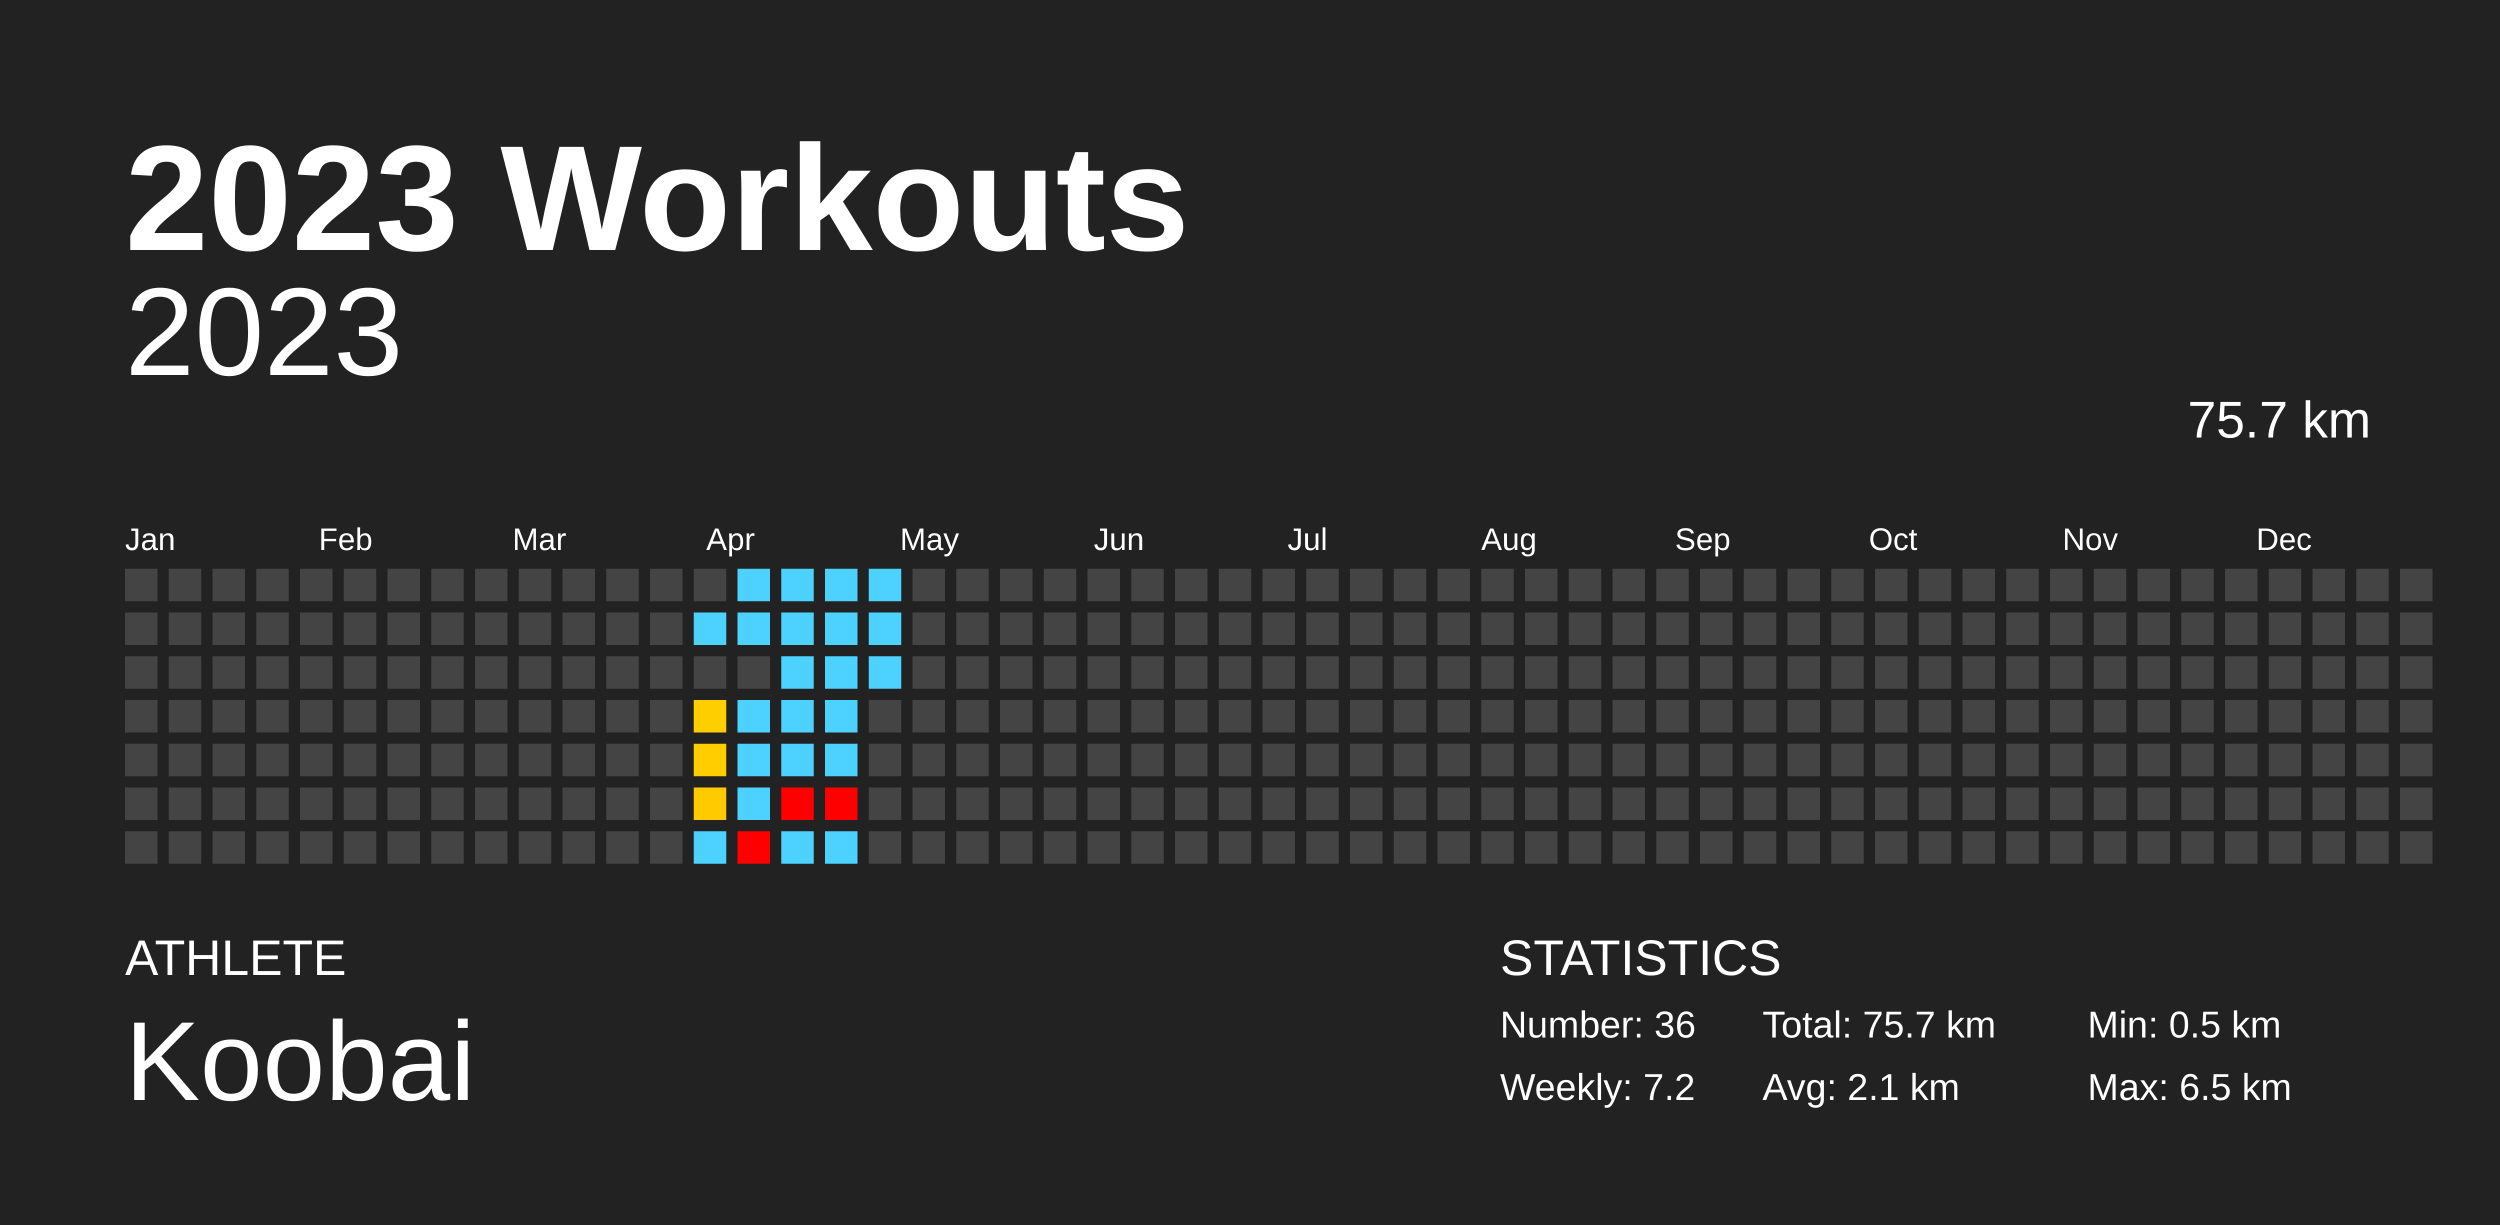
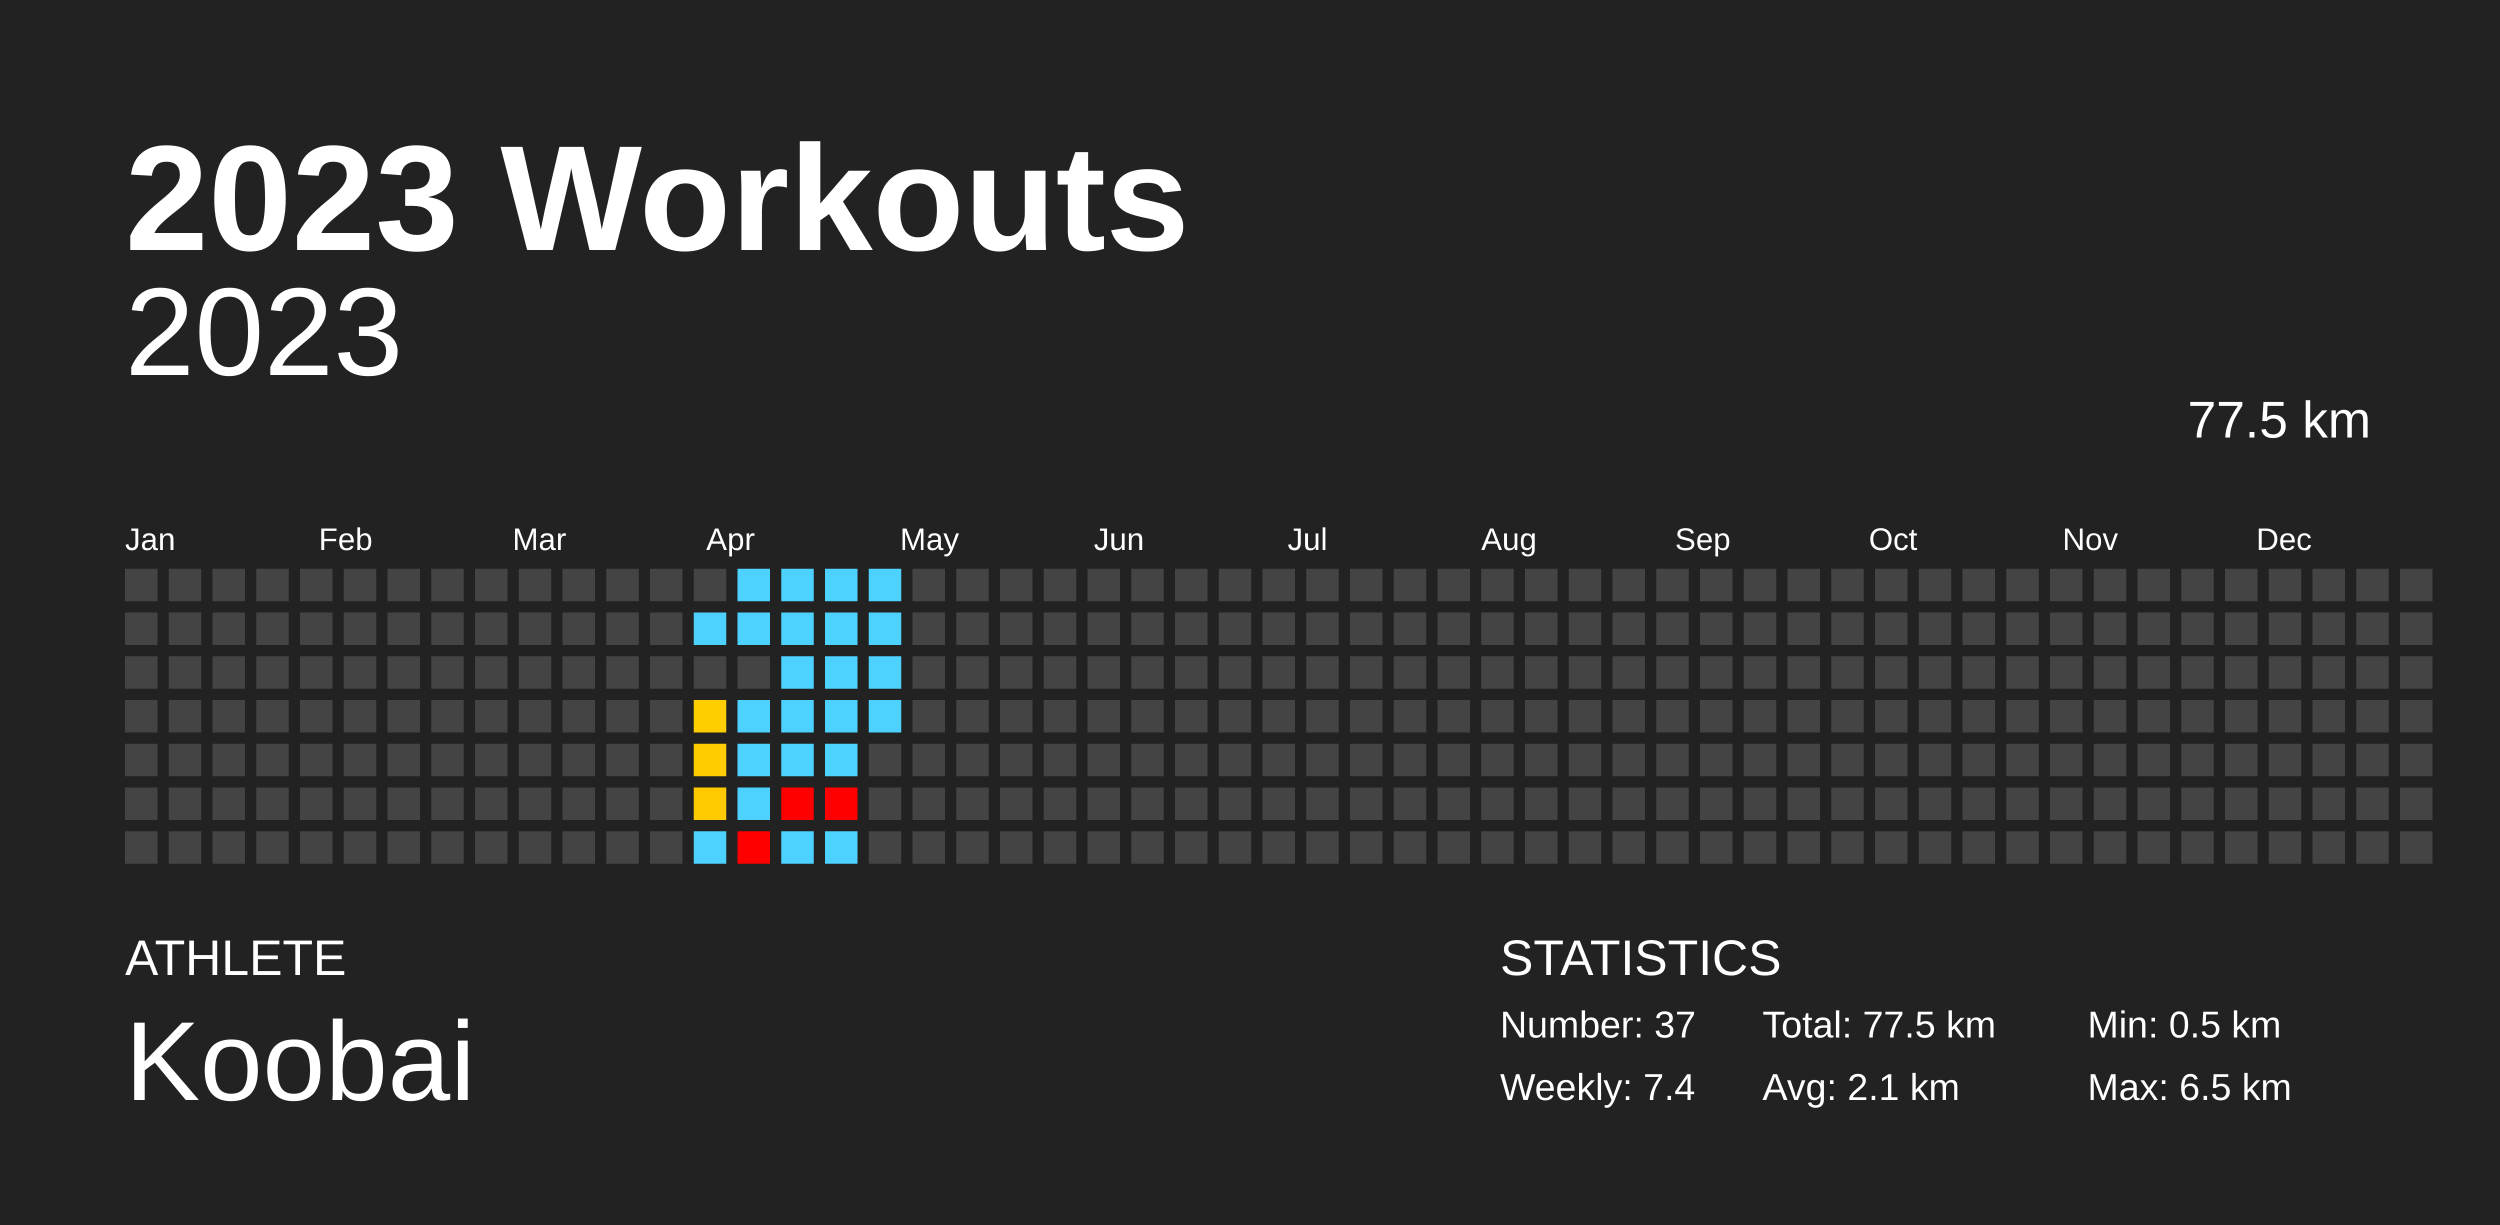
<svg xmlns="http://www.w3.org/2000/svg" baseProfile="full" height="98mm" version="1.1" viewBox="0,0,200,98" width="200mm">
  <defs />
  <rect fill="#222222" height="98" width="200" x="0" y="0" />
  <text fill="#FFFFFF" style="font-size:12px; font-family:Arial; font-weight:bold;" x="10" y="20">2023 Workouts</text>
  <text fill="#FFFFFF" style="font-size:4px; font-family:Arial" x="10" y="78">ATHLETE</text>
  <text fill="#FFFFFF" style="font-size:9px; font-family:Arial" x="10" y="88">Koobai</text>
  <text fill="#FFFFFF" style="font-size:4px; font-family:Arial" x="120" y="78">STATISTICS</text>
-   <text fill="#FFFFFF" style="font-size:3px; font-family:Arial" x="120" y="83">Number: 36</text>
-   <text fill="#FFFFFF" style="font-size:3px; font-family:Arial" x="120" y="88">Weekly: 7.2</text>
-   <text fill="#FFFFFF" style="font-size:3px; font-family:Arial" x="141" y="83">Total: 75.7 km</text>
+   <text fill="#FFFFFF" style="font-size:3px; font-family:Arial" x="120" y="83">Number: 37</text>
+   <text fill="#FFFFFF" style="font-size:3px; font-family:Arial" x="120" y="88">Weekly: 7.4</text>
+   <text fill="#FFFFFF" style="font-size:3px; font-family:Arial" x="141" y="83">Total: 77.5 km</text>
  <text fill="#FFFFFF" style="font-size:3px; font-family:Arial" x="141" y="88">Avg: 2.1 km</text>
  <text fill="#FFFFFF" style="font-size:3px; font-family:Arial" x="167" y="83">Min: 0.5 km</text>
  <text fill="#FFFFFF" style="font-size:3px; font-family:Arial" x="167" y="88">Max: 6.5 km</text>
  <text alignment-baseline="hanging" fill="#FFFFFF" style="font-size:10.0px; font-family:Arial;" x="10" y="30">2023</text>
-   <text alignment-baseline="hanging" fill="#FFFFFF" style="font-size:4.125px; font-family:Arial;" x="175" y="35">75.7 km</text>
+   <text alignment-baseline="hanging" fill="#FFFFFF" style="font-size:4.125px; font-family:Arial;" x="175" y="35">77.5 km</text>
  <text fill="#FFFFFF" style="font-size:2.5px; font-family:Arial" x="10.0" y="44">Jan</text>
  <text fill="#FFFFFF" style="font-size:2.5px; font-family:Arial" x="25.5" y="44">Feb</text>
  <text fill="#FFFFFF" style="font-size:2.5px; font-family:Arial" x="41.0" y="44">Mar</text>
  <text fill="#FFFFFF" style="font-size:2.5px; font-family:Arial" x="56.5" y="44">Apr</text>
  <text fill="#FFFFFF" style="font-size:2.5px; font-family:Arial" x="72.0" y="44">May</text>
  <text fill="#FFFFFF" style="font-size:2.5px; font-family:Arial" x="87.5" y="44">Jun</text>
  <text fill="#FFFFFF" style="font-size:2.5px; font-family:Arial" x="103.0" y="44">Jul</text>
  <text fill="#FFFFFF" style="font-size:2.5px; font-family:Arial" x="118.5" y="44">Aug</text>
  <text fill="#FFFFFF" style="font-size:2.5px; font-family:Arial" x="134.0" y="44">Sep</text>
  <text fill="#FFFFFF" style="font-size:2.5px; font-family:Arial" x="149.5" y="44">Oct</text>
  <text fill="#FFFFFF" style="font-size:2.5px; font-family:Arial" x="165.0" y="44">Nov</text>
  <text fill="#FFFFFF" style="font-size:2.5px; font-family:Arial" x="180.5" y="44">Dec</text>
  <rect fill="#444444" height="2.6" width="2.6" x="10.0" y="45.5" />
  <rect fill="#444444" height="2.6" width="2.6" x="10.0" y="49.0" />
  <rect fill="#444444" height="2.6" width="2.6" x="10.0" y="52.5" />
  <rect fill="#444444" height="2.6" width="2.6" x="10.0" y="56.0" />
  <rect fill="#444444" height="2.6" width="2.6" x="10.0" y="59.5" />
  <rect fill="#444444" height="2.6" width="2.6" x="10.0" y="63.0" />
  <rect fill="#444444" height="2.6" width="2.6" x="10.0" y="66.5" />
  <rect fill="#444444" height="2.6" width="2.6" x="13.5" y="45.5" />
  <rect fill="#444444" height="2.6" width="2.6" x="13.5" y="49.0" />
  <rect fill="#444444" height="2.6" width="2.6" x="13.5" y="52.5" />
  <rect fill="#444444" height="2.6" width="2.6" x="13.5" y="56.0" />
  <rect fill="#444444" height="2.6" width="2.6" x="13.5" y="59.5" />
  <rect fill="#444444" height="2.6" width="2.6" x="13.5" y="63.0" />
  <rect fill="#444444" height="2.6" width="2.6" x="13.5" y="66.5" />
  <rect fill="#444444" height="2.6" width="2.6" x="17.0" y="45.5" />
  <rect fill="#444444" height="2.6" width="2.6" x="17.0" y="49.0" />
  <rect fill="#444444" height="2.6" width="2.6" x="17.0" y="52.5" />
  <rect fill="#444444" height="2.6" width="2.6" x="17.0" y="56.0" />
  <rect fill="#444444" height="2.6" width="2.6" x="17.0" y="59.5" />
  <rect fill="#444444" height="2.6" width="2.6" x="17.0" y="63.0" />
  <rect fill="#444444" height="2.6" width="2.6" x="17.0" y="66.5" />
  <rect fill="#444444" height="2.6" width="2.6" x="20.5" y="45.5" />
  <rect fill="#444444" height="2.6" width="2.6" x="20.5" y="49.0" />
  <rect fill="#444444" height="2.6" width="2.6" x="20.5" y="52.5" />
  <rect fill="#444444" height="2.6" width="2.6" x="20.5" y="56.0" />
  <rect fill="#444444" height="2.6" width="2.6" x="20.5" y="59.5" />
  <rect fill="#444444" height="2.6" width="2.6" x="20.5" y="63.0" />
  <rect fill="#444444" height="2.6" width="2.6" x="20.5" y="66.5" />
  <rect fill="#444444" height="2.6" width="2.6" x="24.0" y="45.5" />
  <rect fill="#444444" height="2.6" width="2.6" x="24.0" y="49.0" />
  <rect fill="#444444" height="2.6" width="2.6" x="24.0" y="52.5" />
  <rect fill="#444444" height="2.6" width="2.6" x="24.0" y="56.0" />
  <rect fill="#444444" height="2.6" width="2.6" x="24.0" y="59.5" />
  <rect fill="#444444" height="2.6" width="2.6" x="24.0" y="63.0" />
  <rect fill="#444444" height="2.6" width="2.6" x="24.0" y="66.5" />
  <rect fill="#444444" height="2.6" width="2.6" x="27.5" y="45.5" />
  <rect fill="#444444" height="2.6" width="2.6" x="27.5" y="49.0" />
  <rect fill="#444444" height="2.6" width="2.6" x="27.5" y="52.5" />
  <rect fill="#444444" height="2.6" width="2.6" x="27.5" y="56.0" />
  <rect fill="#444444" height="2.6" width="2.6" x="27.5" y="59.5" />
  <rect fill="#444444" height="2.6" width="2.6" x="27.5" y="63.0" />
  <rect fill="#444444" height="2.6" width="2.6" x="27.5" y="66.5" />
  <rect fill="#444444" height="2.6" width="2.6" x="31.0" y="45.5" />
  <rect fill="#444444" height="2.6" width="2.6" x="31.0" y="49.0" />
  <rect fill="#444444" height="2.6" width="2.6" x="31.0" y="52.5" />
  <rect fill="#444444" height="2.6" width="2.6" x="31.0" y="56.0" />
  <rect fill="#444444" height="2.6" width="2.6" x="31.0" y="59.5" />
  <rect fill="#444444" height="2.6" width="2.6" x="31.0" y="63.0" />
  <rect fill="#444444" height="2.6" width="2.6" x="31.0" y="66.5" />
  <rect fill="#444444" height="2.6" width="2.6" x="34.5" y="45.5" />
  <rect fill="#444444" height="2.6" width="2.6" x="34.5" y="49.0" />
  <rect fill="#444444" height="2.6" width="2.6" x="34.5" y="52.5" />
  <rect fill="#444444" height="2.6" width="2.6" x="34.5" y="56.0" />
  <rect fill="#444444" height="2.6" width="2.6" x="34.5" y="59.5" />
  <rect fill="#444444" height="2.6" width="2.6" x="34.5" y="63.0" />
  <rect fill="#444444" height="2.6" width="2.6" x="34.5" y="66.5" />
  <rect fill="#444444" height="2.6" width="2.6" x="38.0" y="45.5" />
  <rect fill="#444444" height="2.6" width="2.6" x="38.0" y="49.0" />
  <rect fill="#444444" height="2.6" width="2.6" x="38.0" y="52.5" />
  <rect fill="#444444" height="2.6" width="2.6" x="38.0" y="56.0" />
  <rect fill="#444444" height="2.6" width="2.6" x="38.0" y="59.5" />
  <rect fill="#444444" height="2.6" width="2.6" x="38.0" y="63.0" />
  <rect fill="#444444" height="2.6" width="2.6" x="38.0" y="66.5" />
  <rect fill="#444444" height="2.6" width="2.6" x="41.5" y="45.5" />
  <rect fill="#444444" height="2.6" width="2.6" x="41.5" y="49.0" />
  <rect fill="#444444" height="2.6" width="2.6" x="41.5" y="52.5" />
  <rect fill="#444444" height="2.6" width="2.6" x="41.5" y="56.0" />
  <rect fill="#444444" height="2.6" width="2.6" x="41.5" y="59.5" />
  <rect fill="#444444" height="2.6" width="2.6" x="41.5" y="63.0" />
  <rect fill="#444444" height="2.6" width="2.6" x="41.5" y="66.5" />
  <rect fill="#444444" height="2.6" width="2.6" x="45.0" y="45.5" />
  <rect fill="#444444" height="2.6" width="2.6" x="45.0" y="49.0" />
  <rect fill="#444444" height="2.6" width="2.6" x="45.0" y="52.5" />
  <rect fill="#444444" height="2.6" width="2.6" x="45.0" y="56.0" />
  <rect fill="#444444" height="2.6" width="2.6" x="45.0" y="59.5" />
  <rect fill="#444444" height="2.6" width="2.6" x="45.0" y="63.0" />
  <rect fill="#444444" height="2.6" width="2.6" x="45.0" y="66.5" />
  <rect fill="#444444" height="2.6" width="2.6" x="48.5" y="45.5" />
  <rect fill="#444444" height="2.6" width="2.6" x="48.5" y="49.0" />
  <rect fill="#444444" height="2.6" width="2.6" x="48.5" y="52.5" />
  <rect fill="#444444" height="2.6" width="2.6" x="48.5" y="56.0" />
  <rect fill="#444444" height="2.6" width="2.6" x="48.5" y="59.5" />
  <rect fill="#444444" height="2.6" width="2.6" x="48.5" y="63.0" />
  <rect fill="#444444" height="2.6" width="2.6" x="48.5" y="66.5" />
  <rect fill="#444444" height="2.6" width="2.6" x="52.0" y="45.5" />
  <rect fill="#444444" height="2.6" width="2.6" x="52.0" y="49.0" />
  <rect fill="#444444" height="2.6" width="2.6" x="52.0" y="52.5" />
  <rect fill="#444444" height="2.6" width="2.6" x="52.0" y="56.0" />
  <rect fill="#444444" height="2.6" width="2.6" x="52.0" y="59.5" />
  <rect fill="#444444" height="2.6" width="2.6" x="52.0" y="63.0" />
  <rect fill="#444444" height="2.6" width="2.6" x="52.0" y="66.5" />
  <rect fill="#444444" height="2.6" width="2.6" x="55.5" y="45.5" />
  <rect fill="#4dd2ff" height="2.6" width="2.6" x="55.5" y="49.0" />
  <rect fill="#444444" height="2.6" width="2.6" x="55.5" y="52.5" />
  <rect fill="#ffce00" height="2.6" width="2.6" x="55.5" y="56.0" />
  <rect fill="#ffcd00" height="2.6" width="2.6" x="55.5" y="59.5" />
  <rect fill="#ffcb00" height="2.6" width="2.6" x="55.5" y="63.0" />
  <rect fill="#4dd2ff" height="2.6" width="2.6" x="55.5" y="66.5" />
  <rect fill="#4dd2ff" height="2.6" width="2.6" x="59.0" y="45.5" />
  <rect fill="#4dd2ff" height="2.6" width="2.6" x="59.0" y="49.0" />
  <rect fill="#444444" height="2.6" width="2.6" x="59.0" y="52.5" />
  <rect fill="#4dd2ff" height="2.6" width="2.6" x="59.0" y="56.0" />
  <rect fill="#4dd2ff" height="2.6" width="2.6" x="59.0" y="59.5" />
  <rect fill="#4dd2ff" height="2.6" width="2.6" x="59.0" y="63.0" />
  <rect fill="red" height="2.6" width="2.6" x="59.0" y="66.5" />
  <rect fill="#4dd2ff" height="2.6" width="2.6" x="62.5" y="45.5" />
  <rect fill="#4dd2ff" height="2.6" width="2.6" x="62.5" y="49.0" />
  <rect fill="#4dd2ff" height="2.6" width="2.6" x="62.5" y="52.5" />
  <rect fill="#4dd2ff" height="2.6" width="2.6" x="62.5" y="56.0" />
  <rect fill="#4dd2ff" height="2.6" width="2.6" x="62.5" y="59.5" />
  <rect fill="red" height="2.6" width="2.6" x="62.5" y="63.0" />
  <rect fill="#4dd2ff" height="2.6" width="2.6" x="62.5" y="66.5" />
  <rect fill="#4dd2ff" height="2.6" width="2.6" x="66.0" y="45.5" />
  <rect fill="#4dd2ff" height="2.6" width="2.6" x="66.0" y="49.0" />
  <rect fill="#4dd2ff" height="2.6" width="2.6" x="66.0" y="52.5" />
  <rect fill="#4dd2ff" height="2.6" width="2.6" x="66.0" y="56.0" />
  <rect fill="#4dd2ff" height="2.6" width="2.6" x="66.0" y="59.5" />
  <rect fill="red" height="2.6" width="2.6" x="66.0" y="63.0" />
  <rect fill="#4dd2ff" height="2.6" width="2.6" x="66.0" y="66.5" />
  <rect fill="#4dd2ff" height="2.6" width="2.6" x="69.5" y="45.5" />
  <rect fill="#4dd2ff" height="2.6" width="2.6" x="69.5" y="49.0" />
  <rect fill="#4dd2ff" height="2.6" width="2.6" x="69.5" y="52.5" />
-   <rect fill="#444444" height="2.6" width="2.6" x="69.5" y="56.0" />
+   <rect fill="#4dd2ff" height="2.6" width="2.6" x="69.5" y="56.0" />
  <rect fill="#444444" height="2.6" width="2.6" x="69.5" y="59.5" />
  <rect fill="#444444" height="2.6" width="2.6" x="69.5" y="63.0" />
  <rect fill="#444444" height="2.6" width="2.6" x="69.5" y="66.5" />
  <rect fill="#444444" height="2.6" width="2.6" x="73.0" y="45.5" />
  <rect fill="#444444" height="2.6" width="2.6" x="73.0" y="49.0" />
  <rect fill="#444444" height="2.6" width="2.6" x="73.0" y="52.5" />
  <rect fill="#444444" height="2.6" width="2.6" x="73.0" y="56.0" />
  <rect fill="#444444" height="2.6" width="2.6" x="73.0" y="59.5" />
  <rect fill="#444444" height="2.6" width="2.6" x="73.0" y="63.0" />
  <rect fill="#444444" height="2.6" width="2.6" x="73.0" y="66.5" />
  <rect fill="#444444" height="2.6" width="2.6" x="76.5" y="45.5" />
  <rect fill="#444444" height="2.6" width="2.6" x="76.5" y="49.0" />
  <rect fill="#444444" height="2.6" width="2.6" x="76.5" y="52.5" />
  <rect fill="#444444" height="2.6" width="2.6" x="76.5" y="56.0" />
  <rect fill="#444444" height="2.6" width="2.6" x="76.5" y="59.5" />
  <rect fill="#444444" height="2.6" width="2.6" x="76.5" y="63.0" />
  <rect fill="#444444" height="2.6" width="2.6" x="76.5" y="66.5" />
  <rect fill="#444444" height="2.6" width="2.6" x="80.0" y="45.5" />
  <rect fill="#444444" height="2.6" width="2.6" x="80.0" y="49.0" />
  <rect fill="#444444" height="2.6" width="2.6" x="80.0" y="52.5" />
  <rect fill="#444444" height="2.6" width="2.6" x="80.0" y="56.0" />
  <rect fill="#444444" height="2.6" width="2.6" x="80.0" y="59.5" />
  <rect fill="#444444" height="2.6" width="2.6" x="80.0" y="63.0" />
  <rect fill="#444444" height="2.6" width="2.6" x="80.0" y="66.5" />
  <rect fill="#444444" height="2.6" width="2.6" x="83.5" y="45.5" />
  <rect fill="#444444" height="2.6" width="2.6" x="83.5" y="49.0" />
  <rect fill="#444444" height="2.6" width="2.6" x="83.5" y="52.5" />
  <rect fill="#444444" height="2.6" width="2.6" x="83.5" y="56.0" />
  <rect fill="#444444" height="2.6" width="2.6" x="83.5" y="59.5" />
  <rect fill="#444444" height="2.6" width="2.6" x="83.5" y="63.0" />
  <rect fill="#444444" height="2.6" width="2.6" x="83.5" y="66.5" />
  <rect fill="#444444" height="2.6" width="2.6" x="87.0" y="45.5" />
  <rect fill="#444444" height="2.6" width="2.6" x="87.0" y="49.0" />
  <rect fill="#444444" height="2.6" width="2.6" x="87.0" y="52.5" />
  <rect fill="#444444" height="2.6" width="2.6" x="87.0" y="56.0" />
  <rect fill="#444444" height="2.6" width="2.6" x="87.0" y="59.5" />
  <rect fill="#444444" height="2.6" width="2.6" x="87.0" y="63.0" />
  <rect fill="#444444" height="2.6" width="2.6" x="87.0" y="66.5" />
  <rect fill="#444444" height="2.6" width="2.6" x="90.5" y="45.5" />
  <rect fill="#444444" height="2.6" width="2.6" x="90.5" y="49.0" />
  <rect fill="#444444" height="2.6" width="2.6" x="90.5" y="52.5" />
  <rect fill="#444444" height="2.6" width="2.6" x="90.5" y="56.0" />
  <rect fill="#444444" height="2.6" width="2.6" x="90.5" y="59.5" />
  <rect fill="#444444" height="2.6" width="2.6" x="90.5" y="63.0" />
  <rect fill="#444444" height="2.6" width="2.6" x="90.5" y="66.5" />
  <rect fill="#444444" height="2.6" width="2.6" x="94.0" y="45.5" />
  <rect fill="#444444" height="2.6" width="2.6" x="94.0" y="49.0" />
  <rect fill="#444444" height="2.6" width="2.6" x="94.0" y="52.5" />
  <rect fill="#444444" height="2.6" width="2.6" x="94.0" y="56.0" />
  <rect fill="#444444" height="2.6" width="2.6" x="94.0" y="59.5" />
  <rect fill="#444444" height="2.6" width="2.6" x="94.0" y="63.0" />
  <rect fill="#444444" height="2.6" width="2.6" x="94.0" y="66.5" />
  <rect fill="#444444" height="2.6" width="2.6" x="97.5" y="45.5" />
  <rect fill="#444444" height="2.6" width="2.6" x="97.5" y="49.0" />
  <rect fill="#444444" height="2.6" width="2.6" x="97.5" y="52.5" />
  <rect fill="#444444" height="2.6" width="2.6" x="97.5" y="56.0" />
  <rect fill="#444444" height="2.6" width="2.6" x="97.5" y="59.5" />
  <rect fill="#444444" height="2.6" width="2.6" x="97.5" y="63.0" />
  <rect fill="#444444" height="2.6" width="2.6" x="97.5" y="66.5" />
  <rect fill="#444444" height="2.6" width="2.6" x="101.0" y="45.5" />
  <rect fill="#444444" height="2.6" width="2.6" x="101.0" y="49.0" />
  <rect fill="#444444" height="2.6" width="2.6" x="101.0" y="52.5" />
  <rect fill="#444444" height="2.6" width="2.6" x="101.0" y="56.0" />
  <rect fill="#444444" height="2.6" width="2.6" x="101.0" y="59.5" />
  <rect fill="#444444" height="2.6" width="2.6" x="101.0" y="63.0" />
  <rect fill="#444444" height="2.6" width="2.6" x="101.0" y="66.5" />
  <rect fill="#444444" height="2.6" width="2.6" x="104.5" y="45.5" />
  <rect fill="#444444" height="2.6" width="2.6" x="104.5" y="49.0" />
  <rect fill="#444444" height="2.6" width="2.6" x="104.5" y="52.5" />
  <rect fill="#444444" height="2.6" width="2.6" x="104.5" y="56.0" />
  <rect fill="#444444" height="2.6" width="2.6" x="104.5" y="59.5" />
  <rect fill="#444444" height="2.6" width="2.6" x="104.5" y="63.0" />
  <rect fill="#444444" height="2.6" width="2.6" x="104.5" y="66.5" />
  <rect fill="#444444" height="2.6" width="2.6" x="108.0" y="45.5" />
  <rect fill="#444444" height="2.6" width="2.6" x="108.0" y="49.0" />
  <rect fill="#444444" height="2.6" width="2.6" x="108.0" y="52.5" />
  <rect fill="#444444" height="2.6" width="2.6" x="108.0" y="56.0" />
  <rect fill="#444444" height="2.6" width="2.6" x="108.0" y="59.5" />
  <rect fill="#444444" height="2.6" width="2.6" x="108.0" y="63.0" />
  <rect fill="#444444" height="2.6" width="2.6" x="108.0" y="66.5" />
  <rect fill="#444444" height="2.6" width="2.6" x="111.5" y="45.5" />
  <rect fill="#444444" height="2.6" width="2.6" x="111.5" y="49.0" />
  <rect fill="#444444" height="2.6" width="2.6" x="111.5" y="52.5" />
  <rect fill="#444444" height="2.6" width="2.6" x="111.5" y="56.0" />
  <rect fill="#444444" height="2.6" width="2.6" x="111.5" y="59.5" />
  <rect fill="#444444" height="2.6" width="2.6" x="111.5" y="63.0" />
  <rect fill="#444444" height="2.6" width="2.6" x="111.5" y="66.5" />
  <rect fill="#444444" height="2.6" width="2.6" x="115.0" y="45.5" />
  <rect fill="#444444" height="2.6" width="2.6" x="115.0" y="49.0" />
  <rect fill="#444444" height="2.6" width="2.6" x="115.0" y="52.5" />
  <rect fill="#444444" height="2.6" width="2.6" x="115.0" y="56.0" />
  <rect fill="#444444" height="2.6" width="2.6" x="115.0" y="59.5" />
  <rect fill="#444444" height="2.6" width="2.6" x="115.0" y="63.0" />
  <rect fill="#444444" height="2.6" width="2.6" x="115.0" y="66.5" />
  <rect fill="#444444" height="2.6" width="2.6" x="118.5" y="45.5" />
  <rect fill="#444444" height="2.6" width="2.6" x="118.5" y="49.0" />
  <rect fill="#444444" height="2.6" width="2.6" x="118.5" y="52.5" />
  <rect fill="#444444" height="2.6" width="2.6" x="118.5" y="56.0" />
  <rect fill="#444444" height="2.6" width="2.6" x="118.5" y="59.5" />
  <rect fill="#444444" height="2.6" width="2.6" x="118.5" y="63.0" />
  <rect fill="#444444" height="2.6" width="2.6" x="118.5" y="66.5" />
  <rect fill="#444444" height="2.6" width="2.6" x="122.0" y="45.5" />
  <rect fill="#444444" height="2.6" width="2.6" x="122.0" y="49.0" />
  <rect fill="#444444" height="2.6" width="2.6" x="122.0" y="52.5" />
  <rect fill="#444444" height="2.6" width="2.6" x="122.0" y="56.0" />
  <rect fill="#444444" height="2.6" width="2.6" x="122.0" y="59.5" />
  <rect fill="#444444" height="2.6" width="2.6" x="122.0" y="63.0" />
  <rect fill="#444444" height="2.6" width="2.6" x="122.0" y="66.5" />
  <rect fill="#444444" height="2.6" width="2.6" x="125.5" y="45.5" />
  <rect fill="#444444" height="2.6" width="2.6" x="125.5" y="49.0" />
  <rect fill="#444444" height="2.6" width="2.6" x="125.5" y="52.5" />
  <rect fill="#444444" height="2.6" width="2.6" x="125.5" y="56.0" />
  <rect fill="#444444" height="2.6" width="2.6" x="125.5" y="59.5" />
  <rect fill="#444444" height="2.6" width="2.6" x="125.5" y="63.0" />
  <rect fill="#444444" height="2.6" width="2.6" x="125.5" y="66.5" />
  <rect fill="#444444" height="2.6" width="2.6" x="129.0" y="45.5" />
  <rect fill="#444444" height="2.6" width="2.6" x="129.0" y="49.0" />
  <rect fill="#444444" height="2.6" width="2.6" x="129.0" y="52.5" />
  <rect fill="#444444" height="2.6" width="2.6" x="129.0" y="56.0" />
  <rect fill="#444444" height="2.6" width="2.6" x="129.0" y="59.5" />
  <rect fill="#444444" height="2.6" width="2.6" x="129.0" y="63.0" />
  <rect fill="#444444" height="2.6" width="2.6" x="129.0" y="66.5" />
  <rect fill="#444444" height="2.6" width="2.6" x="132.5" y="45.5" />
  <rect fill="#444444" height="2.6" width="2.6" x="132.5" y="49.0" />
  <rect fill="#444444" height="2.6" width="2.6" x="132.5" y="52.5" />
  <rect fill="#444444" height="2.6" width="2.6" x="132.5" y="56.0" />
  <rect fill="#444444" height="2.6" width="2.6" x="132.5" y="59.5" />
  <rect fill="#444444" height="2.6" width="2.6" x="132.5" y="63.0" />
  <rect fill="#444444" height="2.6" width="2.6" x="132.5" y="66.5" />
  <rect fill="#444444" height="2.6" width="2.6" x="136.0" y="45.5" />
  <rect fill="#444444" height="2.6" width="2.6" x="136.0" y="49.0" />
  <rect fill="#444444" height="2.6" width="2.6" x="136.0" y="52.5" />
  <rect fill="#444444" height="2.6" width="2.6" x="136.0" y="56.0" />
  <rect fill="#444444" height="2.6" width="2.6" x="136.0" y="59.5" />
  <rect fill="#444444" height="2.6" width="2.6" x="136.0" y="63.0" />
  <rect fill="#444444" height="2.6" width="2.6" x="136.0" y="66.5" />
  <rect fill="#444444" height="2.6" width="2.6" x="139.5" y="45.5" />
  <rect fill="#444444" height="2.6" width="2.6" x="139.5" y="49.0" />
  <rect fill="#444444" height="2.6" width="2.6" x="139.5" y="52.5" />
  <rect fill="#444444" height="2.6" width="2.6" x="139.5" y="56.0" />
  <rect fill="#444444" height="2.6" width="2.6" x="139.5" y="59.5" />
  <rect fill="#444444" height="2.6" width="2.6" x="139.5" y="63.0" />
  <rect fill="#444444" height="2.6" width="2.6" x="139.5" y="66.5" />
  <rect fill="#444444" height="2.6" width="2.6" x="143.0" y="45.5" />
  <rect fill="#444444" height="2.6" width="2.6" x="143.0" y="49.0" />
  <rect fill="#444444" height="2.6" width="2.6" x="143.0" y="52.5" />
  <rect fill="#444444" height="2.6" width="2.6" x="143.0" y="56.0" />
  <rect fill="#444444" height="2.6" width="2.6" x="143.0" y="59.5" />
  <rect fill="#444444" height="2.6" width="2.6" x="143.0" y="63.0" />
  <rect fill="#444444" height="2.6" width="2.6" x="143.0" y="66.5" />
  <rect fill="#444444" height="2.6" width="2.6" x="146.5" y="45.5" />
  <rect fill="#444444" height="2.6" width="2.6" x="146.5" y="49.0" />
  <rect fill="#444444" height="2.6" width="2.6" x="146.5" y="52.5" />
  <rect fill="#444444" height="2.6" width="2.6" x="146.5" y="56.0" />
  <rect fill="#444444" height="2.6" width="2.6" x="146.5" y="59.5" />
  <rect fill="#444444" height="2.6" width="2.6" x="146.5" y="63.0" />
  <rect fill="#444444" height="2.6" width="2.6" x="146.5" y="66.5" />
  <rect fill="#444444" height="2.6" width="2.6" x="150.0" y="45.5" />
  <rect fill="#444444" height="2.6" width="2.6" x="150.0" y="49.0" />
  <rect fill="#444444" height="2.6" width="2.6" x="150.0" y="52.5" />
  <rect fill="#444444" height="2.6" width="2.6" x="150.0" y="56.0" />
  <rect fill="#444444" height="2.6" width="2.6" x="150.0" y="59.5" />
  <rect fill="#444444" height="2.6" width="2.6" x="150.0" y="63.0" />
  <rect fill="#444444" height="2.6" width="2.6" x="150.0" y="66.5" />
  <rect fill="#444444" height="2.6" width="2.6" x="153.5" y="45.5" />
  <rect fill="#444444" height="2.6" width="2.6" x="153.5" y="49.0" />
  <rect fill="#444444" height="2.6" width="2.6" x="153.5" y="52.5" />
  <rect fill="#444444" height="2.6" width="2.6" x="153.5" y="56.0" />
  <rect fill="#444444" height="2.6" width="2.6" x="153.5" y="59.5" />
  <rect fill="#444444" height="2.6" width="2.6" x="153.5" y="63.0" />
  <rect fill="#444444" height="2.6" width="2.6" x="153.5" y="66.5" />
  <rect fill="#444444" height="2.6" width="2.6" x="157.0" y="45.5" />
  <rect fill="#444444" height="2.6" width="2.6" x="157.0" y="49.0" />
  <rect fill="#444444" height="2.6" width="2.6" x="157.0" y="52.5" />
  <rect fill="#444444" height="2.6" width="2.6" x="157.0" y="56.0" />
  <rect fill="#444444" height="2.6" width="2.6" x="157.0" y="59.5" />
  <rect fill="#444444" height="2.6" width="2.6" x="157.0" y="63.0" />
  <rect fill="#444444" height="2.6" width="2.6" x="157.0" y="66.5" />
  <rect fill="#444444" height="2.6" width="2.6" x="160.5" y="45.5" />
  <rect fill="#444444" height="2.6" width="2.6" x="160.5" y="49.0" />
  <rect fill="#444444" height="2.6" width="2.6" x="160.5" y="52.5" />
  <rect fill="#444444" height="2.6" width="2.6" x="160.5" y="56.0" />
  <rect fill="#444444" height="2.6" width="2.6" x="160.5" y="59.5" />
  <rect fill="#444444" height="2.6" width="2.6" x="160.5" y="63.0" />
  <rect fill="#444444" height="2.6" width="2.6" x="160.5" y="66.5" />
  <rect fill="#444444" height="2.6" width="2.6" x="164.0" y="45.5" />
  <rect fill="#444444" height="2.6" width="2.6" x="164.0" y="49.0" />
  <rect fill="#444444" height="2.6" width="2.6" x="164.0" y="52.5" />
  <rect fill="#444444" height="2.6" width="2.6" x="164.0" y="56.0" />
  <rect fill="#444444" height="2.6" width="2.6" x="164.0" y="59.5" />
  <rect fill="#444444" height="2.6" width="2.6" x="164.0" y="63.0" />
  <rect fill="#444444" height="2.6" width="2.6" x="164.0" y="66.5" />
  <rect fill="#444444" height="2.6" width="2.6" x="167.5" y="45.5" />
  <rect fill="#444444" height="2.6" width="2.6" x="167.5" y="49.0" />
  <rect fill="#444444" height="2.6" width="2.6" x="167.5" y="52.5" />
  <rect fill="#444444" height="2.6" width="2.6" x="167.5" y="56.0" />
  <rect fill="#444444" height="2.6" width="2.6" x="167.5" y="59.5" />
  <rect fill="#444444" height="2.6" width="2.6" x="167.5" y="63.0" />
  <rect fill="#444444" height="2.6" width="2.6" x="167.5" y="66.5" />
  <rect fill="#444444" height="2.6" width="2.6" x="171.0" y="45.5" />
  <rect fill="#444444" height="2.6" width="2.6" x="171.0" y="49.0" />
  <rect fill="#444444" height="2.6" width="2.6" x="171.0" y="52.5" />
  <rect fill="#444444" height="2.6" width="2.6" x="171.0" y="56.0" />
  <rect fill="#444444" height="2.6" width="2.6" x="171.0" y="59.5" />
  <rect fill="#444444" height="2.6" width="2.6" x="171.0" y="63.0" />
  <rect fill="#444444" height="2.6" width="2.6" x="171.0" y="66.5" />
  <rect fill="#444444" height="2.6" width="2.6" x="174.5" y="45.5" />
  <rect fill="#444444" height="2.6" width="2.6" x="174.5" y="49.0" />
  <rect fill="#444444" height="2.6" width="2.6" x="174.5" y="52.5" />
  <rect fill="#444444" height="2.6" width="2.6" x="174.5" y="56.0" />
  <rect fill="#444444" height="2.6" width="2.6" x="174.5" y="59.5" />
  <rect fill="#444444" height="2.6" width="2.6" x="174.5" y="63.0" />
  <rect fill="#444444" height="2.6" width="2.6" x="174.5" y="66.5" />
  <rect fill="#444444" height="2.6" width="2.6" x="178.0" y="45.5" />
  <rect fill="#444444" height="2.6" width="2.6" x="178.0" y="49.0" />
  <rect fill="#444444" height="2.6" width="2.6" x="178.0" y="52.5" />
  <rect fill="#444444" height="2.6" width="2.6" x="178.0" y="56.0" />
  <rect fill="#444444" height="2.6" width="2.6" x="178.0" y="59.5" />
  <rect fill="#444444" height="2.6" width="2.6" x="178.0" y="63.0" />
  <rect fill="#444444" height="2.6" width="2.6" x="178.0" y="66.5" />
  <rect fill="#444444" height="2.6" width="2.6" x="181.5" y="45.5" />
  <rect fill="#444444" height="2.6" width="2.6" x="181.5" y="49.0" />
  <rect fill="#444444" height="2.6" width="2.6" x="181.5" y="52.5" />
  <rect fill="#444444" height="2.6" width="2.6" x="181.5" y="56.0" />
  <rect fill="#444444" height="2.6" width="2.6" x="181.5" y="59.5" />
  <rect fill="#444444" height="2.6" width="2.6" x="181.5" y="63.0" />
  <rect fill="#444444" height="2.6" width="2.6" x="181.5" y="66.5" />
  <rect fill="#444444" height="2.6" width="2.6" x="185.0" y="45.5" />
  <rect fill="#444444" height="2.6" width="2.6" x="185.0" y="49.0" />
  <rect fill="#444444" height="2.6" width="2.6" x="185.0" y="52.5" />
  <rect fill="#444444" height="2.6" width="2.6" x="185.0" y="56.0" />
  <rect fill="#444444" height="2.6" width="2.6" x="185.0" y="59.5" />
  <rect fill="#444444" height="2.6" width="2.6" x="185.0" y="63.0" />
  <rect fill="#444444" height="2.6" width="2.6" x="185.0" y="66.5" />
  <rect fill="#444444" height="2.6" width="2.6" x="188.5" y="45.5" />
  <rect fill="#444444" height="2.6" width="2.6" x="188.5" y="49.0" />
  <rect fill="#444444" height="2.6" width="2.6" x="188.5" y="52.5" />
  <rect fill="#444444" height="2.6" width="2.6" x="188.5" y="56.0" />
  <rect fill="#444444" height="2.6" width="2.6" x="188.5" y="59.5" />
  <rect fill="#444444" height="2.6" width="2.6" x="188.5" y="63.0" />
  <rect fill="#444444" height="2.6" width="2.6" x="188.5" y="66.5" />
  <rect fill="#444444" height="2.6" width="2.6" x="192.0" y="45.5" />
  <rect fill="#444444" height="2.6" width="2.6" x="192.0" y="49.0" />
  <rect fill="#444444" height="2.6" width="2.6" x="192.0" y="52.5" />
  <rect fill="#444444" height="2.6" width="2.6" x="192.0" y="56.0" />
  <rect fill="#444444" height="2.6" width="2.6" x="192.0" y="59.5" />
  <rect fill="#444444" height="2.6" width="2.6" x="192.0" y="63.0" />
  <rect fill="#444444" height="2.6" width="2.6" x="192.0" y="66.5" />
</svg>
